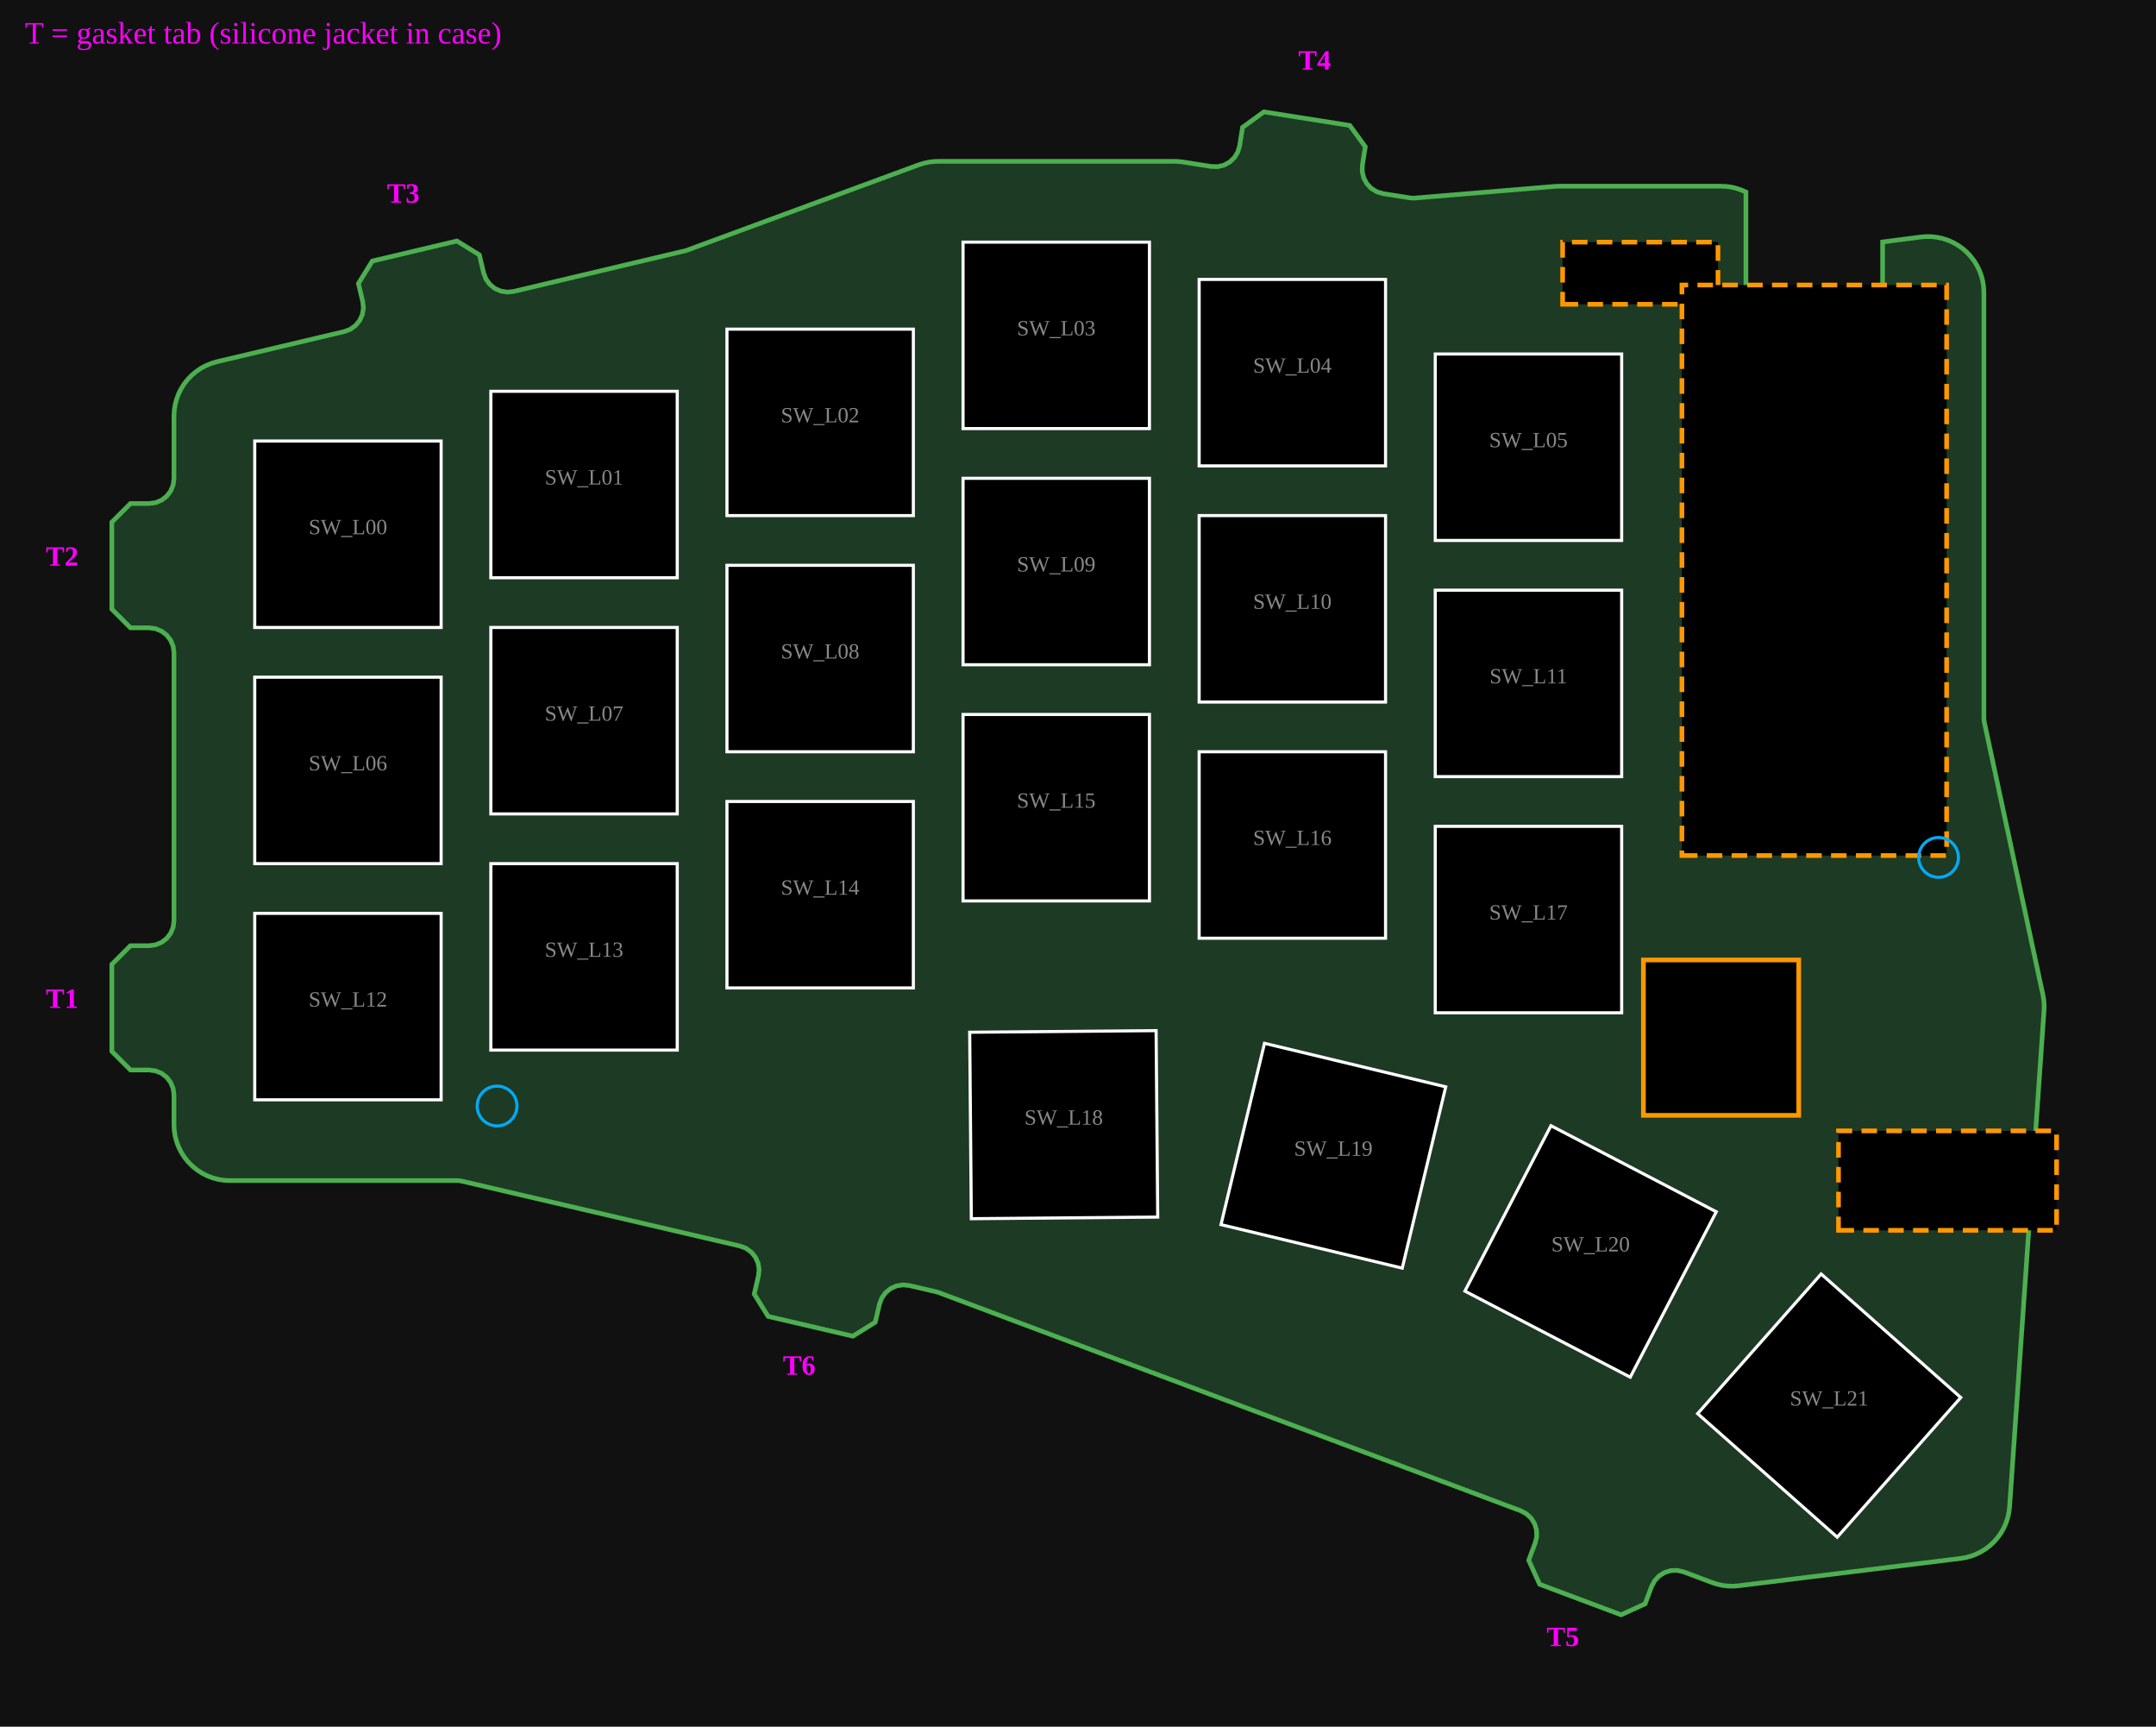
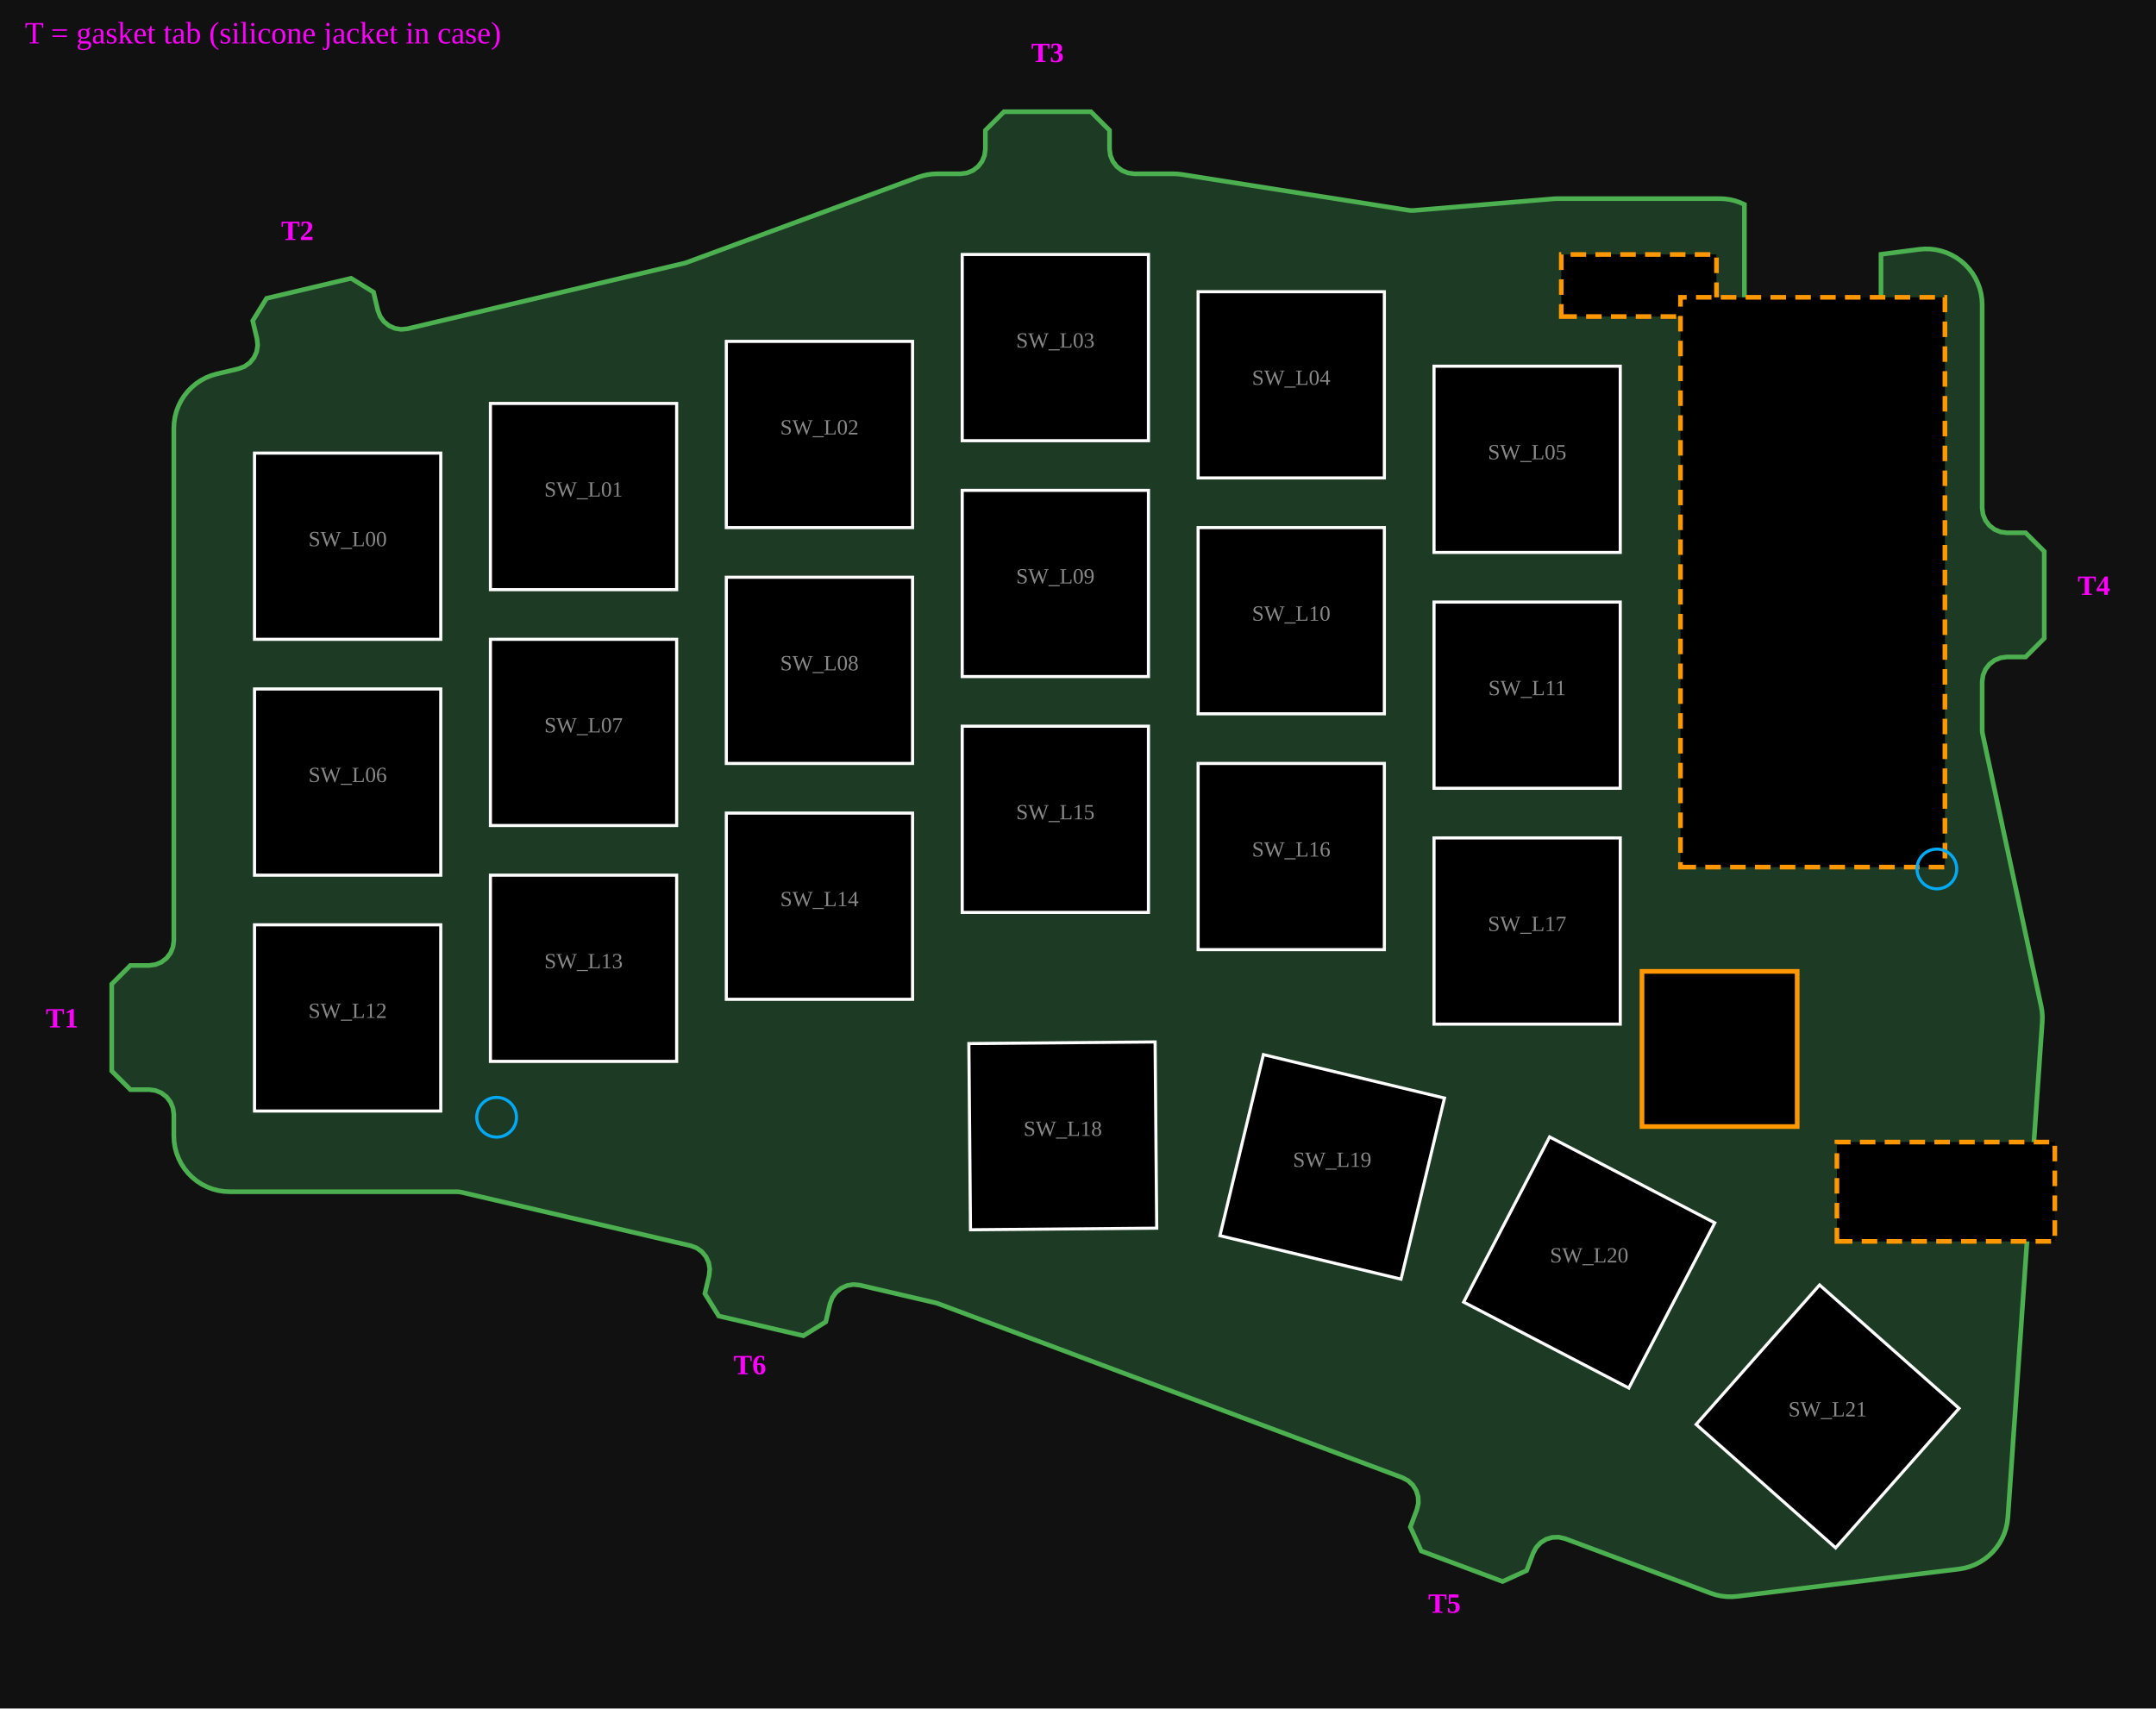
- <svg xmlns="http://www.w3.org/2000/svg" width="694.0" height="555.65" viewBox="0 0 694.0 555.65">
-   <rect width="694.0" height="555.65" fill="#111" />
-   <polygon points="56.0,361.92 56.0,359.92 56.0,357.92 56.0,352.33 55.73,350.26 54.93,348.33 53.66,346.67 52.0,345.4 50.07,344.6 48.0,344.33 42.0,344.33 36.0,338.33 36.0,310.33 42.0,304.33 48.0,304.33 50.07,304.06 52.0,303.26 53.66,301.99 54.93,300.33 55.73,298.4 56.0,296.33 56.0,291.92 56.0,289.92 56.0,287.92 56.0,285.92 56.0,283.92 56.0,281.92 56.0,279.92 56.0,277.92 56.0,275.92 56.0,273.92 56.0,271.92 56.0,269.92 56.0,267.92 56.0,265.92 56.0,263.92 56.0,261.92 56.0,259.92 56.0,257.92 56.0,255.92 56.0,253.92 56.0,251.92 56.0,249.92 56.0,247.92 56.0,245.92 56.0,243.92 56.0,241.92 56.0,239.92 56.0,237.92 56.0,235.92 56.0,233.92 56.0,231.92 56.0,229.92 56.0,227.92 56.0,225.92 56.0,223.92 56.0,221.92 56.0,219.92 56.0,217.92 56.0,215.92 56.0,210.03 55.73,207.96 54.93,206.03 53.66,204.38 52.0,203.11 50.07,202.31 48.0,202.03 42.0,202.03 36.0,196.03 36.0,168.03 42.0,162.03 48.0,162.03 50.07,161.76 52.0,160.96 53.66,159.69 54.93,158.03 55.73,156.1 56.0,154.03 56.0,149.92 56.0,147.92 56.0,145.92 56.0,143.92 56.0,141.92 56.0,139.92 56.0,137.92 56.0,135.92 56.0,133.92 56.1,132.07 56.38,130.24 56.85,128.45 57.5,126.71 58.33,125.06 59.32,123.49 60.48,122.04 61.77,120.71 63.19,119.53 64.72,118.49 66.36,117.62 68.07,116.92 69.85,116.4 71.83,115.93 73.81,115.46 75.79,115.0 77.77,114.53 79.75,114.06 81.73,113.59 83.71,113.12 85.69,112.65 87.67,112.18 89.65,111.71 91.63,111.24 93.61,110.78 95.59,110.31 97.57,109.84 99.55,109.37 101.53,108.9 103.51,108.43 105.49,107.96 110.82,106.7 112.78,105.96 114.47,104.73 115.79,103.11 116.64,101.21 116.98,99.15 116.76,97.07 115.38,91.23 119.84,84.01 147.08,77.56 154.3,82.01 155.69,87.85 156.43,89.8 157.65,91.5 159.27,92.82 161.18,93.67 163.24,94.0 165.32,93.79 170.83,92.49 172.81,92.02 174.79,91.55 176.77,91.08 178.75,90.61 180.73,90.14 182.71,89.67 184.69,89.2 186.67,88.73 188.65,88.27 190.63,87.8 192.61,87.33 194.59,86.86 196.57,86.39 198.55,85.92 200.53,85.45 202.51,84.98 204.49,84.51 206.47,84.05 208.45,83.58 210.43,83.11 212.41,82.64 214.39,82.17 216.37,81.7 218.35,81.23 220.33,80.76 220.79,80.64 221.25,80.49 223.21,79.76 225.17,79.04 227.13,78.32 229.09,77.6 231.05,76.87 233.02,76.15 234.98,75.43 236.94,74.71 238.9,73.98 240.86,73.26 242.82,72.54 244.78,71.81 246.74,71.09 248.71,70.37 250.67,69.65 252.63,68.92 254.59,68.2 256.55,67.48 258.51,66.76 260.47,66.03 262.43,65.31 264.4,64.59 266.36,63.87 268.32,63.14 270.28,62.42 272.24,61.7 274.2,60.98 276.16,60.25 278.12,59.53 280.09,58.81 282.05,58.08 284.01,57.36 285.97,56.64 287.93,55.92 289.89,55.19 291.85,54.47 293.81,53.75 295.78,53.03 297.29,52.55 298.84,52.2 300.41,51.99 302.0,51.92 304.0,51.92 306.0,51.92 308.0,51.92 310.0,51.92 312.0,51.92 314.0,51.92 316.0,51.92 318.0,51.92 320.0,51.92 322.0,51.92 324.0,51.92 326.0,51.92 328.0,51.92 330.0,51.92 332.0,51.92 334.0,51.92 336.0,51.92 338.0,51.92 340.0,51.92 342.0,51.92 344.0,51.92 346.0,51.92 348.0,51.92 350.0,51.92 352.0,51.92 354.0,51.92 356.0,51.92 358.0,51.92 360.0,51.92 362.0,51.92 364.0,51.92 366.0,51.92 368.0,51.92 370.0,51.92 372.0,51.92 374.0,51.92 376.0,51.92 378.0,51.92 379.41,51.97 380.81,52.14 382.83,52.46 384.86,52.78 389.88,53.57 391.97,53.63 394.0,53.14 395.84,52.14 397.35,50.7 398.44,48.92 399.03,46.92 399.97,40.99 406.83,36.0 434.49,40.37 439.48,47.23 438.54,53.16 438.49,55.24 438.98,57.27 439.98,59.11 441.41,60.62 443.2,61.71 445.2,62.31 449.66,63.01 451.69,63.33 453.71,63.65 454.35,63.73 454.99,63.75 455.63,63.72 457.67,63.55 459.71,63.38 461.75,63.21 463.79,63.04 465.83,62.87 467.87,62.7 469.91,62.53 471.95,62.36 473.99,62.19 476.03,62.02 478.07,61.85 480.11,61.68 482.15,61.51 484.19,61.34 486.23,61.17 488.27,61.0 490.3,60.83 492.34,60.66 494.38,60.49 496.42,60.32 498.46,60.15 500.5,59.98 501.25,59.93 502.0,59.92 504.0,59.92 506.0,59.92 508.0,59.92 510.0,59.92 512.0,59.92 514.0,59.92 516.0,59.92 518.0,59.92 520.0,59.92 522.0,59.92 524.0,59.92 526.0,59.92 528.0,59.92 530.0,59.92 532.0,59.92 534.0,59.92 536.0,59.92 538.0,59.92 540.0,59.92 542.0,59.92 544.0,59.92 546.0,59.92 548.0,59.92 550.0,59.92 552.0,59.92 554.0,59.92 555.66,59.99 557.3,60.22 558.91,60.6 560.48,61.13 562.0,61.79 562.0,63.85 562.0,65.91 562.0,67.96 562.0,70.02 562.0,72.08 562.0,74.13 562.0,76.19 562.0,78.24 562.0,80.3 562.0,82.36 562.0,84.41 562.0,86.47 562.0,88.53 562.0,90.58 562.0,92.64 562.0,94.69 562.0,96.75 562.0,98.81 562.0,100.86 562.0,102.92 564.0,102.92 566.0,102.92 568.0,102.92 570.0,102.92 572.0,102.92 574.0,102.92 576.0,102.92 578.0,102.92 580.0,102.92 582.0,102.92 584.0,102.92 586.0,102.92 588.0,102.92 590.0,102.92 592.0,102.92 594.0,102.92 596.0,102.92 598.0,102.92 600.0,102.92 602.0,102.92 604.0,102.92 606.0,102.92 606.0,100.83 606.0,98.74 606.0,96.66 606.0,94.57 606.0,92.48 606.0,90.39 606.0,88.3 606.0,86.22 606.0,84.13 606.0,82.04 606.0,79.95 606.0,77.87 608.05,77.6 610.09,77.33 612.14,77.07 614.18,76.8 616.23,76.54 618.28,76.27 620.07,76.13 621.87,76.16 623.66,76.38 625.41,76.77 627.12,77.34 628.76,78.07 630.32,78.97 631.79,80.02 633.14,81.2 634.36,82.52 635.46,83.95 636.4,85.49 637.18,87.11 637.8,88.8 638.24,90.54 638.51,92.32 638.6,94.12 638.6,96.13 638.6,98.14 638.6,100.16 638.6,102.17 638.6,104.18 638.6,106.19 638.6,108.2 638.6,110.22 638.6,112.23 638.6,114.24 638.6,116.25 638.6,118.27 638.6,120.28 638.6,122.29 638.6,124.3 638.6,126.32 638.6,128.33 638.6,130.34 638.6,132.35 638.6,134.36 638.6,136.38 638.6,138.39 638.6,140.4 638.6,142.41 638.6,144.43 638.6,146.44 638.6,148.45 638.6,150.46 638.6,152.48 638.6,154.49 638.6,156.5 638.6,158.51 638.6,160.52 638.6,162.54 638.6,164.55 638.6,166.56 638.6,168.57 638.6,170.59 638.6,172.6 638.6,174.61 638.6,176.62 638.6,178.63 638.6,180.65 638.6,182.66 638.6,184.67 638.6,186.68 638.6,188.7 638.6,190.71 638.6,192.72 638.6,194.73 638.6,196.75 638.6,198.76 638.6,200.77 638.6,202.78 638.6,204.79 638.6,206.81 638.6,208.82 638.6,210.83 638.6,212.84 638.6,214.86 638.6,216.87 638.6,218.88 638.6,220.89 638.6,222.91 638.6,224.92 638.6,226.93 638.6,228.94 638.6,230.95 638.62,231.52 638.68,232.08 638.78,232.63 639.21,234.62 639.64,236.61 640.06,238.6 640.49,240.59 640.92,242.58 641.35,244.57 641.77,246.56 642.2,248.54 642.63,250.53 643.06,252.52 643.48,254.51 643.91,256.5 644.34,258.49 644.77,260.48 645.19,262.46 645.62,264.45 646.05,266.44 646.48,268.43 646.91,270.42 647.33,272.41 647.76,274.4 648.19,276.38 648.62,278.37 649.04,280.36 649.47,282.35 649.9,284.34 650.33,286.33 650.75,288.32 651.18,290.31 651.61,292.29 652.04,294.28 652.46,296.27 652.89,298.26 653.32,300.25 653.75,302.24 654.17,304.23 654.6,306.21 655.03,308.2 655.46,310.19 655.89,312.18 656.31,314.17 656.74,316.16 657.17,318.15 657.6,320.13 657.88,321.8 658.0,323.48 657.96,325.17 657.82,327.16 657.68,329.16 657.54,331.16 657.4,333.15 657.26,335.15 657.12,337.15 656.99,339.14 656.85,341.14 656.71,343.14 656.57,345.13 656.43,347.13 656.29,349.13 656.15,351.12 656.02,353.12 655.88,355.11 655.74,357.11 655.6,359.11 655.46,361.1 655.32,363.1 655.18,365.1 655.05,367.09 654.91,369.09 654.77,371.09 654.63,373.08 654.49,375.08 654.35,377.08 654.22,379.07 654.08,381.07 653.94,383.07 653.8,385.06 653.66,387.06 653.52,389.06 653.38,391.05 653.25,393.05 653.11,395.05 652.97,397.04 652.83,399.04 652.69,401.04 652.55,403.03 652.41,405.03 652.28,407.03 652.14,409.02 652.0,411.02 651.86,413.01 651.72,415.01 651.58,417.01 651.44,419.0 651.31,421.0 651.17,423.0 651.03,424.99 650.89,426.99 650.75,428.99 650.61,430.98 650.47,432.98 650.34,434.98 650.2,436.97 650.06,438.97 649.92,440.97 649.78,442.96 649.64,444.96 649.5,446.96 649.37,448.95 649.23,450.95 649.09,452.95 648.95,454.94 648.81,456.94 648.67,458.94 648.53,460.93 648.4,462.93 648.26,464.93 648.12,466.92 647.98,468.92 647.84,470.91 647.7,472.91 647.56,474.91 647.43,476.9 647.29,478.9 647.15,480.9 647.01,482.89 646.87,484.89 646.66,486.65 646.28,488.38 645.73,490.07 645.02,491.69 644.15,493.23 643.13,494.68 641.98,496.03 640.7,497.25 639.3,498.35 637.8,499.29 636.22,500.09 634.57,500.73 632.86,501.21 631.11,501.51 629.01,501.77 626.91,502.02 624.81,502.28 622.71,502.54 620.61,502.8 618.5,503.06 616.4,503.32 614.3,503.58 612.2,503.83 610.1,504.09 608.0,504.35 605.9,504.61 603.8,504.87 601.7,505.13 599.59,505.39 597.49,505.64 595.39,505.9 593.29,506.16 591.19,506.42 589.09,506.68 586.99,506.94 584.89,507.2 582.78,507.45 580.68,507.71 578.58,507.97 576.48,508.23 574.38,508.49 572.28,508.75 570.18,509.01 568.08,509.26 565.98,509.52 563.87,509.78 561.77,510.04 559.67,510.3 557.95,510.43 556.22,510.39 554.5,510.19 552.8,509.81 551.16,509.29 549.27,508.58 547.39,507.87 541.94,505.83 539.91,505.36 537.82,505.43 535.82,506.04 534.05,507.15 532.63,508.67 531.64,510.52 529.54,516.13 521.81,519.65 495.59,509.82 492.08,502.09 494.19,496.47 494.66,494.44 494.59,492.35 493.98,490.35 492.88,488.58 491.35,487.16 489.51,486.17 485.17,484.55 483.29,483.84 481.4,483.14 479.52,482.43 477.63,481.72 475.75,481.02 473.86,480.31 471.97,479.6 470.09,478.9 468.2,478.19 466.32,477.48 464.43,476.78 462.55,476.07 460.66,475.36 458.78,474.66 456.89,473.95 455.01,473.24 453.12,472.54 451.24,471.83 449.35,471.12 447.47,470.41 445.58,469.71 443.7,469.0 441.81,468.29 439.92,467.59 438.04,466.88 436.15,466.17 434.27,465.47 432.38,464.76 430.5,464.05 428.61,463.35 426.73,462.64 424.84,461.93 422.96,461.23 421.07,460.52 419.19,459.81 417.3,459.11 415.42,458.4 413.53,457.69 411.65,456.99 409.76,456.28 407.88,455.57 405.99,454.87 404.1,454.16 402.22,453.45 400.33,452.75 398.45,452.04 396.56,451.33 394.68,450.63 392.79,449.92 390.91,449.21 389.02,448.51 387.14,447.8 385.25,447.09 383.37,446.39 381.48,445.68 379.6,444.97 377.71,444.26 375.83,443.56 373.94,442.85 372.06,442.14 370.17,441.44 368.28,440.73 366.4,440.02 364.51,439.32 362.63,438.61 360.74,437.9 358.86,437.2 356.97,436.49 355.09,435.78 353.2,435.08 351.32,434.37 349.43,433.66 347.55,432.96 345.66,432.25 343.78,431.54 341.89,430.84 340.01,430.13 338.12,429.42 336.23,428.72 334.35,428.01 332.46,427.3 330.58,426.6 328.69,425.89 326.81,425.18 324.92,424.48 323.04,423.77 321.15,423.06 319.27,422.36 317.38,421.65 315.5,420.94 313.61,420.24 311.73,419.53 309.84,418.82 307.96,418.11 306.07,417.41 304.19,416.7 302.3,415.99 301.81,415.83 301.31,415.69 299.35,415.24 297.4,414.78 292.7,413.69 290.63,413.48 288.56,413.82 286.66,414.68 285.05,416.01 283.83,417.71 283.1,419.66 281.73,425.5 274.53,429.98 247.26,423.62 242.78,416.42 244.14,410.57 244.35,408.5 244.01,406.44 243.14,404.53 241.82,402.92 240.12,401.7 238.17,400.97 232.89,399.73 230.93,399.28 228.98,398.82 227.02,398.37 225.07,397.91 223.11,397.45 221.16,397.0 219.2,396.54 217.25,396.09 215.29,395.63 213.34,395.17 211.38,394.72 209.43,394.26 207.47,393.81 205.52,393.35 203.56,392.89 201.61,392.44 199.65,391.98 197.7,391.53 195.74,391.07 193.79,390.61 191.83,390.16 189.88,389.7 187.92,389.25 185.97,388.79 184.01,388.33 182.06,387.88 180.1,387.42 178.15,386.97 176.19,386.51 174.24,386.05 172.28,385.6 170.33,385.14 168.37,384.69 166.42,384.23 164.46,383.77 162.51,383.32 160.55,382.86 158.6,382.41 156.64,381.95 154.69,381.49 152.73,381.04 150.78,380.58 148.82,380.13 148.22,380.01 147.62,379.94 147.01,379.92 144.98,379.92 142.95,379.92 140.92,379.92 138.9,379.92 136.87,379.92 134.84,379.92 132.81,379.92 130.78,379.92 128.76,379.92 126.73,379.92 124.7,379.92 122.67,379.92 120.64,379.92 118.62,379.92 116.59,379.92 114.56,379.92 112.53,379.92 110.5,379.92 108.48,379.92 106.45,379.92 104.42,379.92 102.39,379.92 100.36,379.92 98.34,379.92 96.31,379.92 94.28,379.92 92.25,379.92 90.22,379.92 88.2,379.92 86.17,379.92 84.14,379.92 82.11,379.92 80.08,379.92 78.06,379.92 76.03,379.92 74.0,379.92 72.12,379.82 70.26,379.53 68.44,379.04 66.68,378.36 65.0,377.51 63.42,376.48 61.96,375.29 60.62,373.96 59.44,372.5 58.41,370.92 57.56,369.24 56.88,367.48 56.39,365.66 56.1,363.8" fill="#1d3a24" stroke="#4caf50" stroke-width="1.5" />
-   <polygon points="82.0,201.92 142.0,201.92 142.0,141.92 82.0,141.92" fill="#000" stroke="#fff" stroke-width="1" />
-   <polygon points="158.0,185.92 218.0,185.92 218.0,125.92 158.0,125.92" fill="#000" stroke="#fff" stroke-width="1" />
-   <polygon points="234.0,165.92 294.0,165.92 294.0,105.92 234.0,105.92" fill="#000" stroke="#fff" stroke-width="1" />
-   <polygon points="310.0,137.92 370.0,137.92 370.0,77.92 310.0,77.92" fill="#000" stroke="#fff" stroke-width="1" />
-   <polygon points="386.0,149.92 446.0,149.92 446.0,89.92 386.0,89.92" fill="#000" stroke="#fff" stroke-width="1" />
-   <polygon points="462.0,173.92 522.0,173.92 522.0,113.92 462.0,113.92" fill="#000" stroke="#fff" stroke-width="1" />
-   <polygon points="82.0,277.92 142.0,277.92 142.0,217.92 82.0,217.92" fill="#000" stroke="#fff" stroke-width="1" />
-   <polygon points="158.0,261.92 218.0,261.92 218.0,201.92 158.0,201.92" fill="#000" stroke="#fff" stroke-width="1" />
-   <polygon points="234.0,241.92 294.0,241.92 294.0,181.92 234.0,181.92" fill="#000" stroke="#fff" stroke-width="1" />
-   <polygon points="310.0,213.92 370.0,213.92 370.0,153.92 310.0,153.92" fill="#000" stroke="#fff" stroke-width="1" />
-   <polygon points="386.0,225.92 446.0,225.92 446.0,165.92 386.0,165.92" fill="#000" stroke="#fff" stroke-width="1" />
-   <polygon points="462.0,249.92 522.0,249.92 522.0,189.92 462.0,189.92" fill="#000" stroke="#fff" stroke-width="1" />
-   <polygon points="82.0,353.92 142.0,353.92 142.0,293.92 82.0,293.92" fill="#000" stroke="#fff" stroke-width="1" />
-   <polygon points="158.0,337.92 218.0,337.92 218.0,277.92 158.0,277.92" fill="#000" stroke="#fff" stroke-width="1" />
-   <polygon points="234.0,317.92 294.0,317.92 294.0,257.92 234.0,257.92" fill="#000" stroke="#fff" stroke-width="1" />
-   <polygon points="310.0,289.92 370.0,289.92 370.0,229.92 310.0,229.92" fill="#000" stroke="#fff" stroke-width="1" />
-   <polygon points="386.0,301.92 446.0,301.92 446.0,241.92 386.0,241.92" fill="#000" stroke="#fff" stroke-width="1" />
-   <polygon points="462.0,325.92 522.0,325.92 522.0,265.92 462.0,265.92" fill="#000" stroke="#fff" stroke-width="1" />
-   <polygon points="312.66,392.18 372.66,391.66 372.14,331.66 312.14,332.18" fill="#000" stroke="#fff" stroke-width="1" />
-   <polygon points="393.03,394.09 451.37,408.09 465.37,349.75 407.03,335.74" fill="#000" stroke="#fff" stroke-width="1" />
-   <polygon points="471.54,415.48 524.76,443.18 552.46,389.96 499.24,362.26" fill="#000" stroke="#fff" stroke-width="1" />
-   <polygon points="546.45,454.91 591.39,494.67 631.15,449.73 586.21,409.97" fill="#000" stroke="#fff" stroke-width="1" />
-   <polygon points="503.0,97.92 553.0,97.92 553.0,77.92 503.0,77.92" fill="#000" stroke="#ff9800" stroke-width="1.5" stroke-dasharray="5,3" />
-   <polygon points="541.4,275.32 626.6,275.32 626.6,91.72 541.4,91.72" fill="#000" stroke="#ff9800" stroke-width="1.5" stroke-dasharray="5,3" />
-   <polygon points="591.8,395.92 662.0,395.92 662.0,363.92 591.8,363.92" fill="#000" stroke="#ff9800" stroke-width="1.5" stroke-dasharray="5,3" />
-   <polygon points="529.0,358.92 579.0,358.92 579.0,308.92 529.0,308.92" fill="#000" stroke="#ff9800" stroke-width="1.5" />
-   <text x="20.0" y="324.32" fill="#f0f" font-size="9" font-weight="bold" text-anchor="middle">T1</text>
-   <text x="20.0" y="182.04" fill="#f0f" font-size="9" font-weight="bold" text-anchor="middle">T2</text>
-   <text x="129.79" y="65.21" fill="#f0f" font-size="9" font-weight="bold" text-anchor="middle">T3</text>
-   <text x="423.17" y="22.4" fill="#f0f" font-size="9" font-weight="bold" text-anchor="middle">T4</text>
-   <text x="503.08" y="529.71" fill="#f0f" font-size="9" font-weight="bold" text-anchor="middle">T5</text>
-   <text x="257.26" y="442.38" fill="#f0f" font-size="9" font-weight="bold" text-anchor="middle">T6</text>
+ <svg xmlns="http://www.w3.org/2000/svg" width="694.6" height="550.51" viewBox="0 0 694.6 550.51">
+   <rect width="694.6" height="550.51" fill="#111" />
+   <polygon points="56.0,366.0 56.0,364.0 56.0,359.1 55.73,357.03 54.93,355.1 53.66,353.44 52.0,352.17 50.07,351.37 48.0,351.1 42.0,351.1 36.0,345.1 36.0,317.1 42.0,311.1 48.0,311.1 50.07,310.82 52.0,310.03 53.66,308.75 54.93,307.1 55.73,305.17 56.0,303.1 56.0,298.0 56.0,296.0 56.0,294.0 56.0,292.0 56.0,290.0 56.0,288.0 56.0,286.0 56.0,284.0 56.0,282.0 56.0,280.0 56.0,278.0 56.0,276.0 56.0,274.0 56.0,272.0 56.0,270.0 56.0,268.0 56.0,266.0 56.0,264.0 56.0,262.0 56.0,260.0 56.0,258.0 56.0,256.0 56.0,254.0 56.0,252.0 56.0,250.0 56.0,248.0 56.0,246.0 56.0,244.0 56.0,242.0 56.0,240.0 56.0,238.0 56.0,236.0 56.0,234.0 56.0,232.0 56.0,230.0 56.0,228.0 56.0,226.0 56.0,224.0 56.0,222.0 56.0,220.0 56.0,218.0 56.0,216.0 56.0,214.0 56.0,212.0 56.0,210.0 56.0,208.0 56.0,206.0 56.0,204.0 56.0,202.0 56.0,200.0 56.0,198.0 56.0,196.0 56.0,194.0 56.0,192.0 56.0,190.0 56.0,188.0 56.0,186.0 56.0,184.0 56.0,182.0 56.0,180.0 56.0,178.0 56.0,176.0 56.0,174.0 56.0,172.0 56.0,170.0 56.0,168.0 56.0,166.0 56.0,164.0 56.0,162.0 56.0,160.0 56.0,158.0 56.0,156.0 56.0,154.0 56.0,152.0 56.0,150.0 56.0,148.0 56.0,146.0 56.0,144.0 56.0,142.0 56.0,140.0 56.0,138.0 56.1,136.15 56.38,134.32 56.85,132.53 57.5,130.8 58.33,129.14 59.32,127.58 60.48,126.12 61.77,124.8 63.19,123.61 64.72,122.58 66.36,121.7 68.07,121.0 69.85,120.48 71.83,120.02 76.86,118.82 78.81,118.08 80.51,116.86 81.82,115.24 82.68,113.34 83.01,111.27 82.8,109.2 81.42,103.36 85.87,96.14 113.12,89.68 120.34,94.14 121.72,99.98 122.47,101.93 123.69,103.62 125.31,104.94 127.21,105.8 129.27,106.13 131.35,105.92 137.17,104.54 139.15,104.07 141.13,103.6 143.11,103.13 145.09,102.66 147.07,102.2 149.05,101.73 151.03,101.26 153.01,100.79 154.99,100.32 156.97,99.85 158.95,99.38 160.93,98.91 162.91,98.44 164.89,97.97 166.87,97.51 168.85,97.04 170.83,96.57 172.81,96.1 174.79,95.63 176.77,95.16 178.75,94.69 180.73,94.22 182.71,93.75 184.69,93.29 186.67,92.82 188.65,92.35 190.63,91.88 192.61,91.41 194.59,90.94 196.57,90.47 198.55,90.0 200.53,89.53 202.51,89.06 204.49,88.6 206.47,88.13 208.45,87.66 210.43,87.19 212.41,86.72 214.39,86.25 216.37,85.78 218.35,85.31 220.33,84.84 220.79,84.72 221.25,84.57 223.21,83.85 225.17,83.12 227.13,82.4 229.09,81.68 231.05,80.95 233.02,80.23 234.98,79.51 236.94,78.79 238.9,78.06 240.86,77.34 242.82,76.62 244.78,75.9 246.74,75.17 248.71,74.45 250.67,73.73 252.63,73.01 254.59,72.28 256.55,71.56 258.51,70.84 260.47,70.12 262.43,69.39 264.4,68.67 266.36,67.95 268.32,67.22 270.28,66.5 272.24,65.78 274.2,65.06 276.16,64.33 278.12,63.61 280.09,62.89 282.05,62.17 284.01,61.44 285.97,60.72 287.93,60.0 289.89,59.28 291.85,58.55 293.81,57.83 295.78,57.11 297.29,56.63 298.84,56.28 300.41,56.07 302.0,56.0 304.0,56.0 309.46,56.0 311.53,55.73 313.46,54.93 315.12,53.66 316.39,52.0 317.19,50.07 317.46,48.0 317.46,42.0 323.46,36.0 351.46,36.0 357.46,42.0 357.46,48.0 357.73,50.07 358.53,52.0 359.8,53.66 361.46,54.93 363.39,55.73 365.46,56.0 370.0,56.0 372.0,56.0 374.0,56.0 376.0,56.0 378.0,56.0 379.41,56.06 380.81,56.22 382.83,56.54 384.86,56.86 386.88,57.18 388.91,57.5 390.93,57.82 392.96,58.14 394.98,58.46 397.01,58.78 399.03,59.1 401.06,59.42 403.08,59.74 405.11,60.06 407.13,60.38 409.16,60.7 411.18,61.02 413.21,61.34 415.23,61.66 417.26,61.98 419.29,62.3 421.31,62.62 423.34,62.94 425.36,63.26 427.39,63.57 429.41,63.89 431.44,64.21 433.46,64.53 435.49,64.85 437.51,65.17 439.54,65.49 441.56,65.81 443.59,66.13 445.61,66.45 447.64,66.77 449.66,67.09 451.69,67.41 453.71,67.73 454.35,67.81 454.99,67.83 455.63,67.8 457.67,67.63 459.71,67.46 461.75,67.29 463.79,67.12 465.83,66.95 467.87,66.78 469.91,66.61 471.95,66.44 473.99,66.27 476.03,66.1 478.07,65.93 480.11,65.76 482.15,65.59 484.19,65.42 486.23,65.25 488.27,65.08 490.3,64.91 492.34,64.74 494.38,64.57 496.42,64.4 498.46,64.23 500.5,64.06 501.25,64.02 502.0,64.0 504.0,64.0 506.0,64.0 508.0,64.0 510.0,64.0 512.0,64.0 514.0,64.0 516.0,64.0 518.0,64.0 520.0,64.0 522.0,64.0 524.0,64.0 526.0,64.0 528.0,64.0 530.0,64.0 532.0,64.0 534.0,64.0 536.0,64.0 538.0,64.0 540.0,64.0 542.0,64.0 544.0,64.0 546.0,64.0 548.0,64.0 550.0,64.0 552.0,64.0 554.0,64.0 555.66,64.08 557.3,64.3 558.91,64.68 560.48,65.21 562.0,65.88 562.0,67.93 562.0,69.99 562.0,72.04 562.0,74.1 562.0,76.16 562.0,78.21 562.0,80.27 562.0,82.33 562.0,84.38 562.0,86.44 562.0,88.49 562.0,90.55 562.0,92.61 562.0,94.66 562.0,96.72 562.0,98.78 562.0,100.83 562.0,102.89 562.0,104.94 562.0,107.0 564.0,107.0 566.0,107.0 568.0,107.0 570.0,107.0 572.0,107.0 574.0,107.0 576.0,107.0 578.0,107.0 580.0,107.0 582.0,107.0 584.0,107.0 586.0,107.0 588.0,107.0 590.0,107.0 592.0,107.0 594.0,107.0 596.0,107.0 598.0,107.0 600.0,107.0 602.0,107.0 604.0,107.0 606.0,107.0 606.0,104.91 606.0,102.82 606.0,100.74 606.0,98.65 606.0,96.56 606.0,94.47 606.0,92.39 606.0,90.3 606.0,88.21 606.0,86.12 606.0,84.04 606.0,81.95 608.05,81.68 610.09,81.42 612.14,81.15 614.18,80.88 616.23,80.62 618.28,80.35 620.07,80.21 621.87,80.24 623.66,80.46 625.41,80.86 627.12,81.42 628.76,82.16 630.32,83.05 631.79,84.1 633.14,85.28 634.36,86.6 635.46,88.04 636.4,89.57 637.18,91.19 637.8,92.88 638.24,94.62 638.51,96.4 638.6,98.2 638.6,100.21 638.6,102.22 638.6,104.24 638.6,106.25 638.6,108.26 638.6,110.27 638.6,112.29 638.6,114.3 638.6,116.31 638.6,118.32 638.6,120.34 638.6,122.35 638.6,124.36 638.6,126.37 638.6,128.38 638.6,130.4 638.6,132.41 638.6,134.42 638.6,136.43 638.6,138.45 638.6,140.46 638.6,142.47 638.6,144.48 638.6,146.5 638.6,148.51 638.6,150.52 638.6,152.53 638.6,154.54 638.6,156.56 638.6,158.57 638.6,163.68 638.87,165.75 639.67,167.68 640.94,169.34 642.6,170.61 644.53,171.41 646.6,171.68 652.6,171.68 658.6,177.68 658.6,205.68 652.6,211.68 646.6,211.68 644.53,211.96 642.6,212.75 640.94,214.03 639.67,215.68 638.87,217.61 638.6,219.68 638.6,224.97 638.6,226.99 638.6,229.0 638.6,231.01 638.6,233.02 638.6,235.04 638.62,235.6 638.68,236.16 638.78,236.72 639.21,238.7 639.64,240.69 640.06,242.68 640.49,244.67 640.92,246.66 641.35,248.65 641.77,250.64 642.2,252.63 642.63,254.61 643.06,256.6 643.48,258.59 643.91,260.58 644.34,262.57 644.77,264.56 645.19,266.55 645.62,268.53 646.05,270.52 646.48,272.51 646.91,274.5 647.33,276.49 647.76,278.48 648.19,280.47 648.62,282.45 649.04,284.44 649.47,286.43 649.9,288.42 650.33,290.41 650.75,292.4 651.18,294.39 651.61,296.38 652.04,298.36 652.46,300.35 652.89,302.34 653.32,304.33 653.75,306.32 654.17,308.31 654.6,310.3 655.03,312.28 655.46,314.27 655.89,316.26 656.31,318.25 656.74,320.24 657.17,322.23 657.6,324.22 657.88,325.88 658.0,327.56 657.96,329.25 657.82,331.24 657.68,333.24 657.54,335.24 657.4,337.23 657.26,339.23 657.12,341.23 656.99,343.22 656.85,345.22 656.71,347.22 656.57,349.21 656.43,351.21 656.29,353.21 656.15,355.2 656.02,357.2 655.88,359.2 655.74,361.19 655.6,363.19 655.46,365.19 655.32,367.18 655.18,369.18 655.05,371.18 654.91,373.17 654.77,375.17 654.63,377.17 654.49,379.16 654.35,381.16 654.22,383.15 654.08,385.15 653.94,387.15 653.8,389.14 653.66,391.14 653.52,393.14 653.38,395.13 653.25,397.13 653.11,399.13 652.97,401.12 652.83,403.12 652.69,405.12 652.55,407.11 652.41,409.11 652.28,411.11 652.14,413.1 652.0,415.1 651.86,417.1 651.72,419.09 651.58,421.09 651.44,423.09 651.31,425.08 651.17,427.08 651.03,429.08 650.89,431.07 650.75,433.07 650.61,435.07 650.47,437.06 650.34,439.06 650.2,441.05 650.06,443.05 649.92,445.05 649.78,447.04 649.64,449.04 649.5,451.04 649.37,453.03 649.23,455.03 649.09,457.03 648.95,459.02 648.81,461.02 648.67,463.02 648.53,465.01 648.4,467.01 648.26,469.01 648.12,471.0 647.98,473.0 647.84,475.0 647.7,476.99 647.56,478.99 647.43,480.99 647.29,482.98 647.15,484.98 647.01,486.98 646.87,488.97 646.66,490.73 646.28,492.46 645.73,494.15 645.02,495.77 644.15,497.31 643.13,498.76 641.98,500.11 640.7,501.34 639.3,502.43 637.8,503.38 636.22,504.18 634.57,504.81 632.86,505.29 631.11,505.59 629.01,505.85 626.91,506.11 624.81,506.36 622.71,506.62 620.61,506.88 618.5,507.14 616.4,507.4 614.3,507.66 612.2,507.92 610.1,508.17 608.0,508.43 605.9,508.69 603.8,508.95 601.7,509.21 599.59,509.47 597.49,509.73 595.39,509.98 593.29,510.24 591.19,510.5 589.09,510.76 586.99,511.02 584.89,511.28 582.78,511.54 580.68,511.79 578.58,512.05 576.48,512.31 574.38,512.57 572.28,512.83 570.18,513.09 568.08,513.35 565.98,513.6 563.87,513.86 561.77,514.12 559.67,514.38 557.95,514.51 556.22,514.47 554.5,514.27 552.8,513.9 551.16,513.37 549.27,512.66 547.39,511.95 545.5,511.25 543.61,510.54 541.73,509.83 539.84,509.13 537.96,508.42 536.07,507.71 534.19,507.01 532.3,506.3 530.42,505.59 528.53,504.89 526.65,504.18 524.76,503.47 522.88,502.77 520.99,502.06 519.11,501.35 517.22,500.65 515.34,499.94 513.45,499.23 511.57,498.53 509.68,497.82 504.23,495.78 502.2,495.31 500.11,495.38 498.11,495.99 496.34,497.09 494.92,498.62 493.93,500.46 491.83,506.08 484.1,509.59 457.88,499.76 454.37,492.04 456.48,486.42 456.95,484.38 456.88,482.3 456.27,480.3 455.17,478.53 453.64,477.1 451.8,476.12 447.47,474.5 445.58,473.79 443.7,473.08 441.81,472.38 439.92,471.67 438.04,470.96 436.15,470.26 434.27,469.55 432.38,468.84 430.5,468.14 428.61,467.43 426.73,466.72 424.84,466.02 422.96,465.31 421.07,464.6 419.19,463.89 417.3,463.19 415.42,462.48 413.53,461.77 411.65,461.07 409.76,460.36 407.88,459.65 405.99,458.95 404.1,458.24 402.22,457.53 400.33,456.83 398.45,456.12 396.56,455.41 394.68,454.71 392.79,454.0 390.91,453.29 389.02,452.59 387.14,451.88 385.25,451.17 383.37,450.47 381.48,449.76 379.6,449.05 377.71,448.35 375.83,447.64 373.94,446.93 372.06,446.23 370.17,445.52 368.28,444.81 366.4,444.11 364.51,443.4 362.63,442.69 360.74,441.99 358.86,441.28 356.97,440.57 355.09,439.87 353.2,439.16 351.32,438.45 349.43,437.74 347.55,437.04 345.66,436.33 343.78,435.62 341.89,434.92 340.01,434.21 338.12,433.5 336.23,432.8 334.35,432.09 332.46,431.38 330.58,430.68 328.69,429.97 326.81,429.26 324.92,428.56 323.04,427.85 321.15,427.14 319.27,426.44 317.38,425.73 315.5,425.02 313.61,424.32 311.73,423.61 309.84,422.9 307.96,422.2 306.07,421.49 304.19,420.78 302.3,420.08 301.81,419.91 301.31,419.78 299.35,419.32 297.4,418.86 295.44,418.41 293.49,417.95 291.53,417.5 289.58,417.04 287.62,416.58 285.67,416.13 283.71,415.67 281.76,415.22 277.02,414.11 274.94,413.9 272.88,414.24 270.97,415.11 269.36,416.43 268.14,418.13 267.41,420.08 266.04,425.93 258.84,430.41 231.57,424.05 227.09,416.84 228.45,411.0 228.66,408.92 228.32,406.86 227.46,404.96 226.13,403.34 224.43,402.12 222.48,401.39 217.25,400.17 215.29,399.71 213.34,399.26 211.38,398.8 209.43,398.34 207.47,397.89 205.52,397.43 203.56,396.98 201.61,396.52 199.65,396.06 197.7,395.61 195.74,395.15 193.79,394.7 191.83,394.24 189.88,393.78 187.92,393.33 185.97,392.87 184.01,392.42 182.06,391.96 180.1,391.5 178.15,391.05 176.19,390.59 174.24,390.14 172.28,389.68 170.33,389.22 168.37,388.77 166.42,388.31 164.46,387.86 162.51,387.4 160.55,386.94 158.6,386.49 156.64,386.03 154.69,385.58 152.73,385.12 150.78,384.66 148.82,384.21 148.22,384.09 147.62,384.02 147.01,384.0 144.98,384.0 142.95,384.0 140.92,384.0 138.9,384.0 136.87,384.0 134.84,384.0 132.81,384.0 130.78,384.0 128.76,384.0 126.73,384.0 124.7,384.0 122.67,384.0 120.64,384.0 118.62,384.0 116.59,384.0 114.56,384.0 112.53,384.0 110.5,384.0 108.48,384.0 106.45,384.0 104.42,384.0 102.39,384.0 100.36,384.0 98.34,384.0 96.31,384.0 94.28,384.0 92.25,384.0 90.22,384.0 88.2,384.0 86.17,384.0 84.14,384.0 82.11,384.0 80.08,384.0 78.06,384.0 76.03,384.0 74.0,384.0 72.12,383.9 70.26,383.61 68.44,383.12 66.68,382.44 65.0,381.59 63.42,380.56 61.96,379.38 60.62,378.04 59.44,376.58 58.41,375.0 57.56,373.32 56.88,371.56 56.39,369.74 56.1,367.88" fill="#1d3a24" stroke="#4caf50" stroke-width="1.5" />
+   <polygon points="82.0,206.0 142.0,206.0 142.0,146.0 82.0,146.0" fill="#000" stroke="#fff" stroke-width="1" />
+   <polygon points="158.0,190.0 218.0,190.0 218.0,130.0 158.0,130.0" fill="#000" stroke="#fff" stroke-width="1" />
+   <polygon points="234.0,170.0 294.0,170.0 294.0,110.0 234.0,110.0" fill="#000" stroke="#fff" stroke-width="1" />
+   <polygon points="310.0,142.0 370.0,142.0 370.0,82.0 310.0,82.0" fill="#000" stroke="#fff" stroke-width="1" />
+   <polygon points="386.0,154.0 446.0,154.0 446.0,94.0 386.0,94.0" fill="#000" stroke="#fff" stroke-width="1" />
+   <polygon points="462.0,178.0 522.0,178.0 522.0,118.0 462.0,118.0" fill="#000" stroke="#fff" stroke-width="1" />
+   <polygon points="82.0,282.0 142.0,282.0 142.0,222.0 82.0,222.0" fill="#000" stroke="#fff" stroke-width="1" />
+   <polygon points="158.0,266.0 218.0,266.0 218.0,206.0 158.0,206.0" fill="#000" stroke="#fff" stroke-width="1" />
+   <polygon points="234.0,246.0 294.0,246.0 294.0,186.0 234.0,186.0" fill="#000" stroke="#fff" stroke-width="1" />
+   <polygon points="310.0,218.0 370.0,218.0 370.0,158.0 310.0,158.0" fill="#000" stroke="#fff" stroke-width="1" />
+   <polygon points="386.0,230.0 446.0,230.0 446.0,170.0 386.0,170.0" fill="#000" stroke="#fff" stroke-width="1" />
+   <polygon points="462.0,254.0 522.0,254.0 522.0,194.0 462.0,194.0" fill="#000" stroke="#fff" stroke-width="1" />
+   <polygon points="82.0,358.0 142.0,358.0 142.0,298.0 82.0,298.0" fill="#000" stroke="#fff" stroke-width="1" />
+   <polygon points="158.0,342.0 218.0,342.0 218.0,282.0 158.0,282.0" fill="#000" stroke="#fff" stroke-width="1" />
+   <polygon points="234.0,322.0 294.0,322.0 294.0,262.0 234.0,262.0" fill="#000" stroke="#fff" stroke-width="1" />
+   <polygon points="310.0,294.0 370.0,294.0 370.0,234.0 310.0,234.0" fill="#000" stroke="#fff" stroke-width="1" />
+   <polygon points="386.0,306.0 446.0,306.0 446.0,246.0 386.0,246.0" fill="#000" stroke="#fff" stroke-width="1" />
+   <polygon points="462.0,330.0 522.0,330.0 522.0,270.0 462.0,270.0" fill="#000" stroke="#fff" stroke-width="1" />
+   <polygon points="312.66,396.26 372.66,395.74 372.14,335.74 312.14,336.26" fill="#000" stroke="#fff" stroke-width="1" />
+   <polygon points="393.03,398.17 451.37,412.17 465.37,353.83 407.03,339.83" fill="#000" stroke="#fff" stroke-width="1" />
+   <polygon points="471.54,419.56 524.76,447.26 552.46,394.04 499.24,366.34" fill="#000" stroke="#fff" stroke-width="1" />
+   <polygon points="546.45,458.99 591.39,498.75 631.15,453.81 586.21,414.05" fill="#000" stroke="#fff" stroke-width="1" />
+   <polygon points="503.0,102.0 553.0,102.0 553.0,82.0 503.0,82.0" fill="#000" stroke="#ff9800" stroke-width="1.5" stroke-dasharray="5,3" />
+   <polygon points="541.4,279.4 626.6,279.4 626.6,95.8 541.4,95.8" fill="#000" stroke="#ff9800" stroke-width="1.5" stroke-dasharray="5,3" />
+   <polygon points="591.8,400.0 662.0,400.0 662.0,368.0 591.8,368.0" fill="#000" stroke="#ff9800" stroke-width="1.5" stroke-dasharray="5,3" />
+   <polygon points="529.0,363.0 579.0,363.0 579.0,313.0 529.0,313.0" fill="#000" stroke="#ff9800" stroke-width="1.5" />
+   <text x="20.0" y="331.08" fill="#f0f" font-size="9" font-weight="bold" text-anchor="middle">T1</text>
+   <text x="95.83" y="77.33" fill="#f0f" font-size="9" font-weight="bold" text-anchor="middle">T2</text>
+   <text x="337.48" y="20.0" fill="#f0f" font-size="9" font-weight="bold" text-anchor="middle">T3</text>
+   <text x="674.6" y="191.68" fill="#f0f" font-size="9" font-weight="bold" text-anchor="middle">T4</text>
+   <text x="465.36" y="519.67" fill="#f0f" font-size="9" font-weight="bold" text-anchor="middle">T5</text>
+   <text x="241.58" y="442.82" fill="#f0f" font-size="9" font-weight="bold" text-anchor="middle">T6</text>
  <text x="8" y="14" fill="#f0f" font-size="10">T = gasket tab (silicone jacket in case)</text>
-   <circle cx="160.0" cy="355.92" r="6.4" fill="none" stroke="#03a9f4" stroke-width="1" />
-   <circle cx="624.0" cy="275.92" r="6.4" fill="none" stroke="#03a9f4" stroke-width="1" />
-   <text x="112.0" y="171.92" fill="#888" font-size="7" text-anchor="middle">SW_L00</text>
-   <text x="188.0" y="155.92" fill="#888" font-size="7" text-anchor="middle">SW_L01</text>
-   <text x="264.0" y="135.92" fill="#888" font-size="7" text-anchor="middle">SW_L02</text>
-   <text x="340.0" y="107.92" fill="#888" font-size="7" text-anchor="middle">SW_L03</text>
-   <text x="416.0" y="119.92" fill="#888" font-size="7" text-anchor="middle">SW_L04</text>
-   <text x="492.0" y="143.92" fill="#888" font-size="7" text-anchor="middle">SW_L05</text>
-   <text x="112.0" y="247.92" fill="#888" font-size="7" text-anchor="middle">SW_L06</text>
-   <text x="188.0" y="231.92" fill="#888" font-size="7" text-anchor="middle">SW_L07</text>
-   <text x="264.0" y="211.92" fill="#888" font-size="7" text-anchor="middle">SW_L08</text>
-   <text x="340.0" y="183.92" fill="#888" font-size="7" text-anchor="middle">SW_L09</text>
-   <text x="416.0" y="195.92" fill="#888" font-size="7" text-anchor="middle">SW_L10</text>
-   <text x="492.0" y="219.92" fill="#888" font-size="7" text-anchor="middle">SW_L11</text>
-   <text x="112.0" y="323.92" fill="#888" font-size="7" text-anchor="middle">SW_L12</text>
-   <text x="188.0" y="307.92" fill="#888" font-size="7" text-anchor="middle">SW_L13</text>
-   <text x="264.0" y="287.92" fill="#888" font-size="7" text-anchor="middle">SW_L14</text>
-   <text x="340.0" y="259.92" fill="#888" font-size="7" text-anchor="middle">SW_L15</text>
-   <text x="416.0" y="271.92" fill="#888" font-size="7" text-anchor="middle">SW_L16</text>
-   <text x="492.0" y="295.92" fill="#888" font-size="7" text-anchor="middle">SW_L17</text>
-   <text x="342.4" y="361.92" fill="#888" font-size="7" text-anchor="middle">SW_L18</text>
-   <text x="429.2" y="371.92" fill="#888" font-size="7" text-anchor="middle">SW_L19</text>
-   <text x="512.0" y="402.72" fill="#888" font-size="7" text-anchor="middle">SW_L20</text>
-   <text x="588.8" y="452.32" fill="#888" font-size="7" text-anchor="middle">SW_L21</text>
+   <circle cx="160.0" cy="360.0" r="6.4" fill="none" stroke="#03a9f4" stroke-width="1" />
+   <circle cx="624.0" cy="280.0" r="6.4" fill="none" stroke="#03a9f4" stroke-width="1" />
+   <text x="112.0" y="176.0" fill="#888" font-size="7" text-anchor="middle">SW_L00</text>
+   <text x="188.0" y="160.0" fill="#888" font-size="7" text-anchor="middle">SW_L01</text>
+   <text x="264.0" y="140.0" fill="#888" font-size="7" text-anchor="middle">SW_L02</text>
+   <text x="340.0" y="112.0" fill="#888" font-size="7" text-anchor="middle">SW_L03</text>
+   <text x="416.0" y="124.0" fill="#888" font-size="7" text-anchor="middle">SW_L04</text>
+   <text x="492.0" y="148.0" fill="#888" font-size="7" text-anchor="middle">SW_L05</text>
+   <text x="112.0" y="252.0" fill="#888" font-size="7" text-anchor="middle">SW_L06</text>
+   <text x="188.0" y="236.0" fill="#888" font-size="7" text-anchor="middle">SW_L07</text>
+   <text x="264.0" y="216.0" fill="#888" font-size="7" text-anchor="middle">SW_L08</text>
+   <text x="340.0" y="188.0" fill="#888" font-size="7" text-anchor="middle">SW_L09</text>
+   <text x="416.0" y="200.0" fill="#888" font-size="7" text-anchor="middle">SW_L10</text>
+   <text x="492.0" y="224.0" fill="#888" font-size="7" text-anchor="middle">SW_L11</text>
+   <text x="112.0" y="328.0" fill="#888" font-size="7" text-anchor="middle">SW_L12</text>
+   <text x="188.0" y="312.0" fill="#888" font-size="7" text-anchor="middle">SW_L13</text>
+   <text x="264.0" y="292.0" fill="#888" font-size="7" text-anchor="middle">SW_L14</text>
+   <text x="340.0" y="264.0" fill="#888" font-size="7" text-anchor="middle">SW_L15</text>
+   <text x="416.0" y="276.0" fill="#888" font-size="7" text-anchor="middle">SW_L16</text>
+   <text x="492.0" y="300.0" fill="#888" font-size="7" text-anchor="middle">SW_L17</text>
+   <text x="342.4" y="366.0" fill="#888" font-size="7" text-anchor="middle">SW_L18</text>
+   <text x="429.2" y="376.0" fill="#888" font-size="7" text-anchor="middle">SW_L19</text>
+   <text x="512.0" y="406.8" fill="#888" font-size="7" text-anchor="middle">SW_L20</text>
+   <text x="588.8" y="456.4" fill="#888" font-size="7" text-anchor="middle">SW_L21</text>
</svg>
